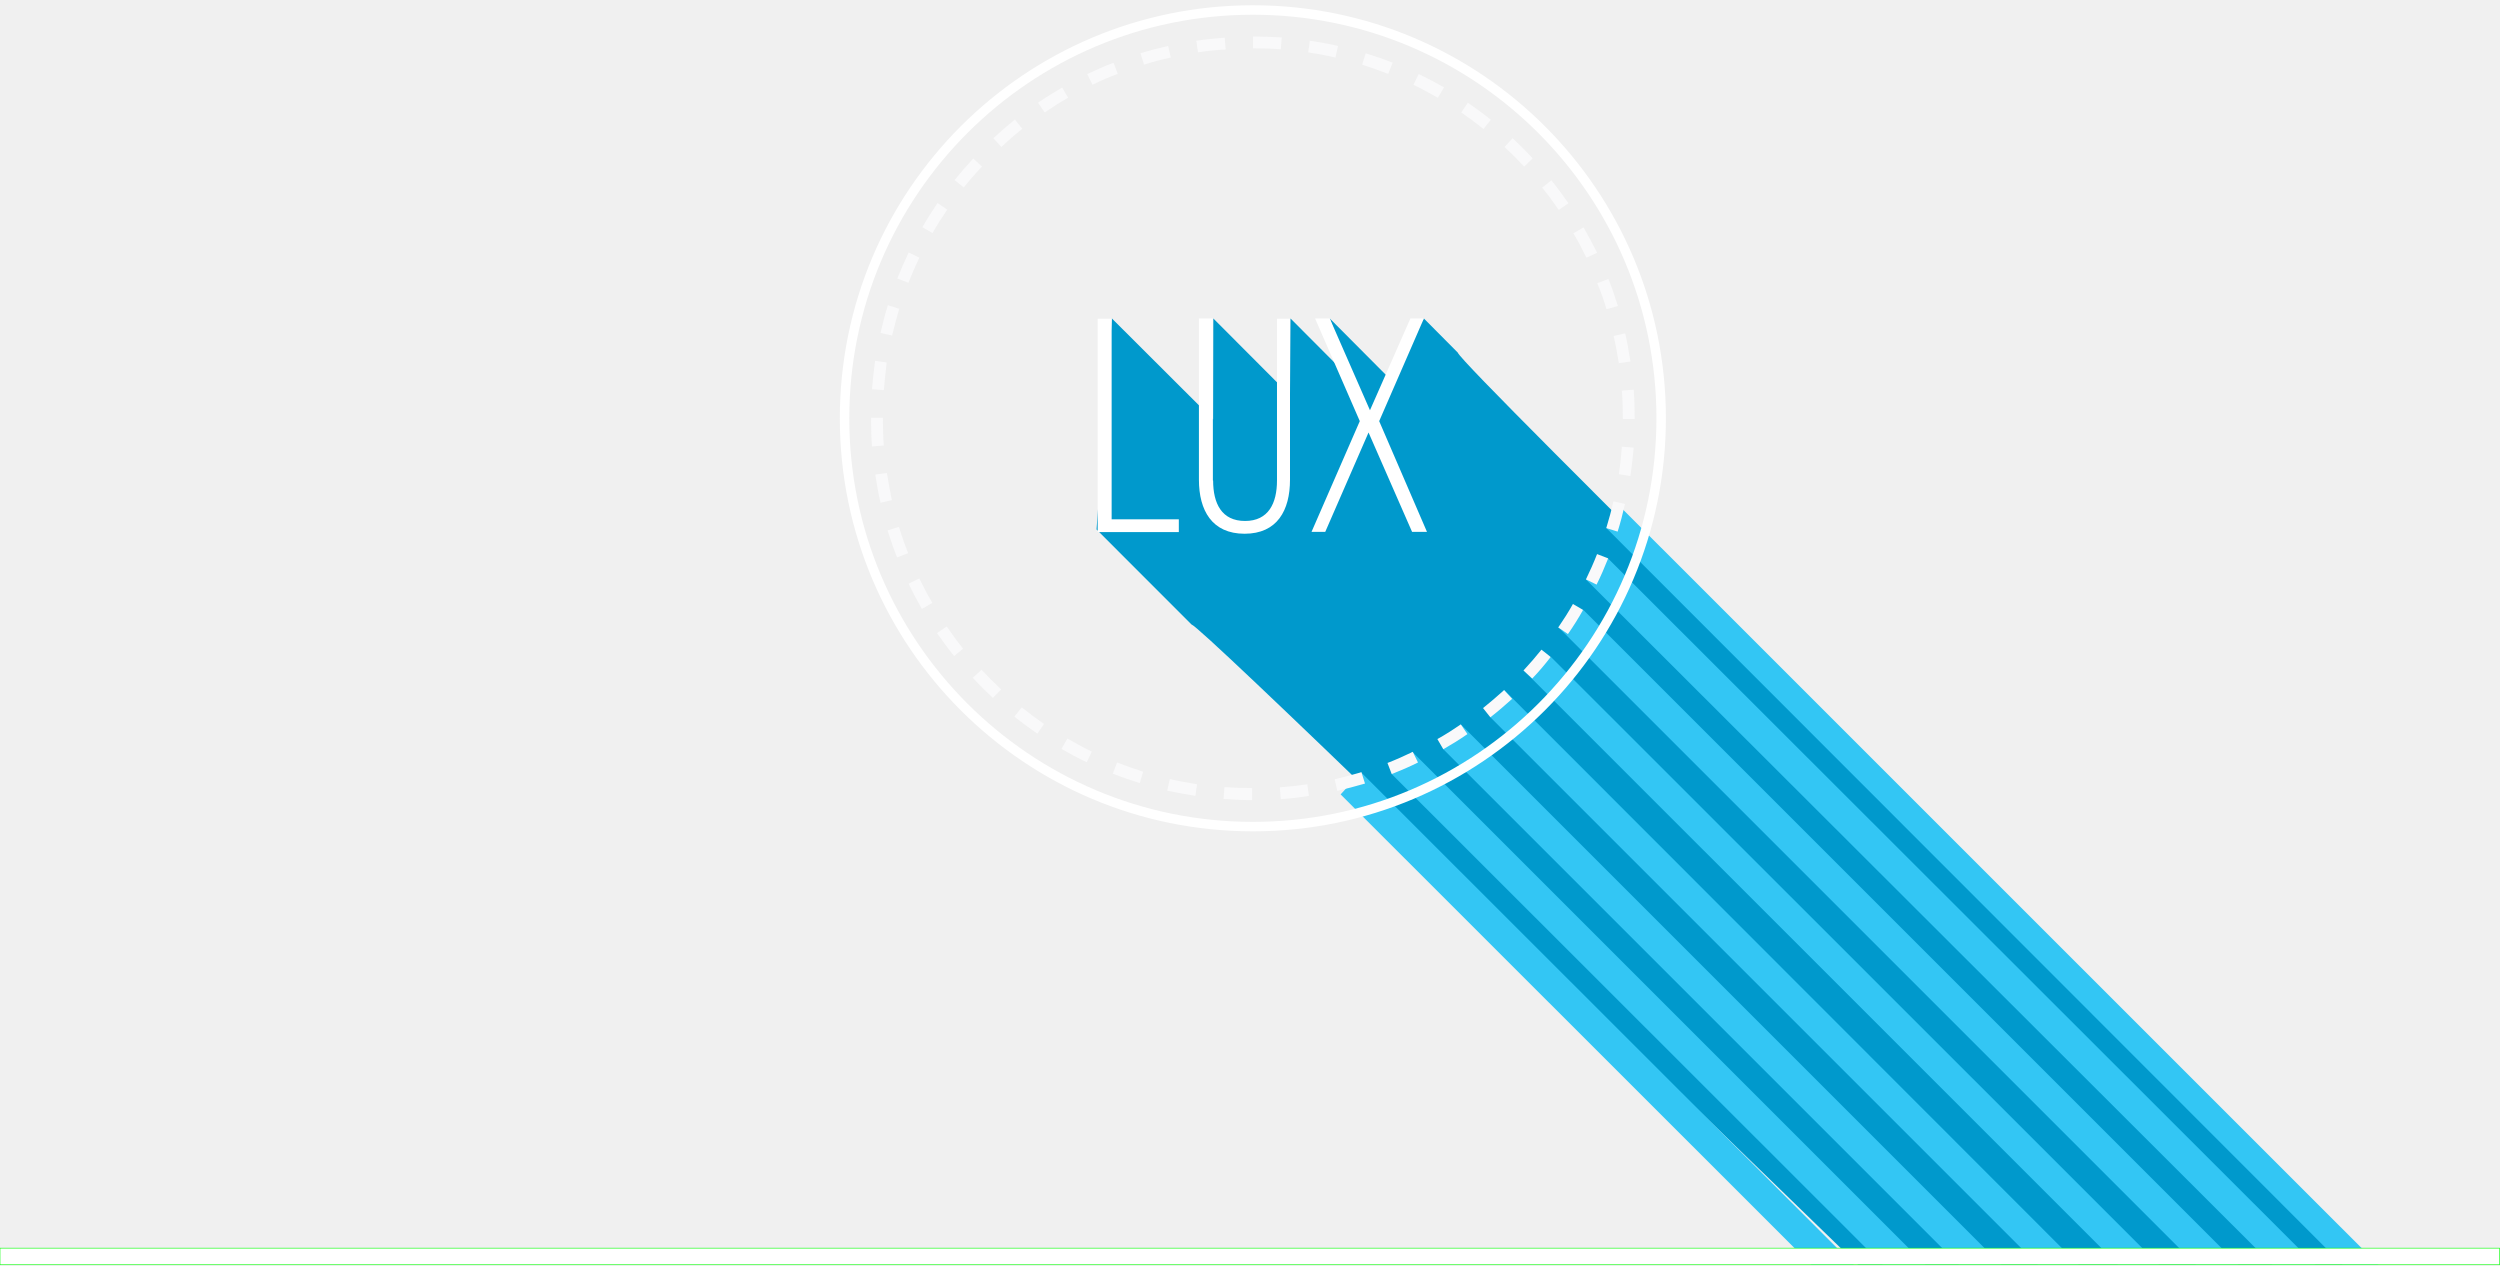
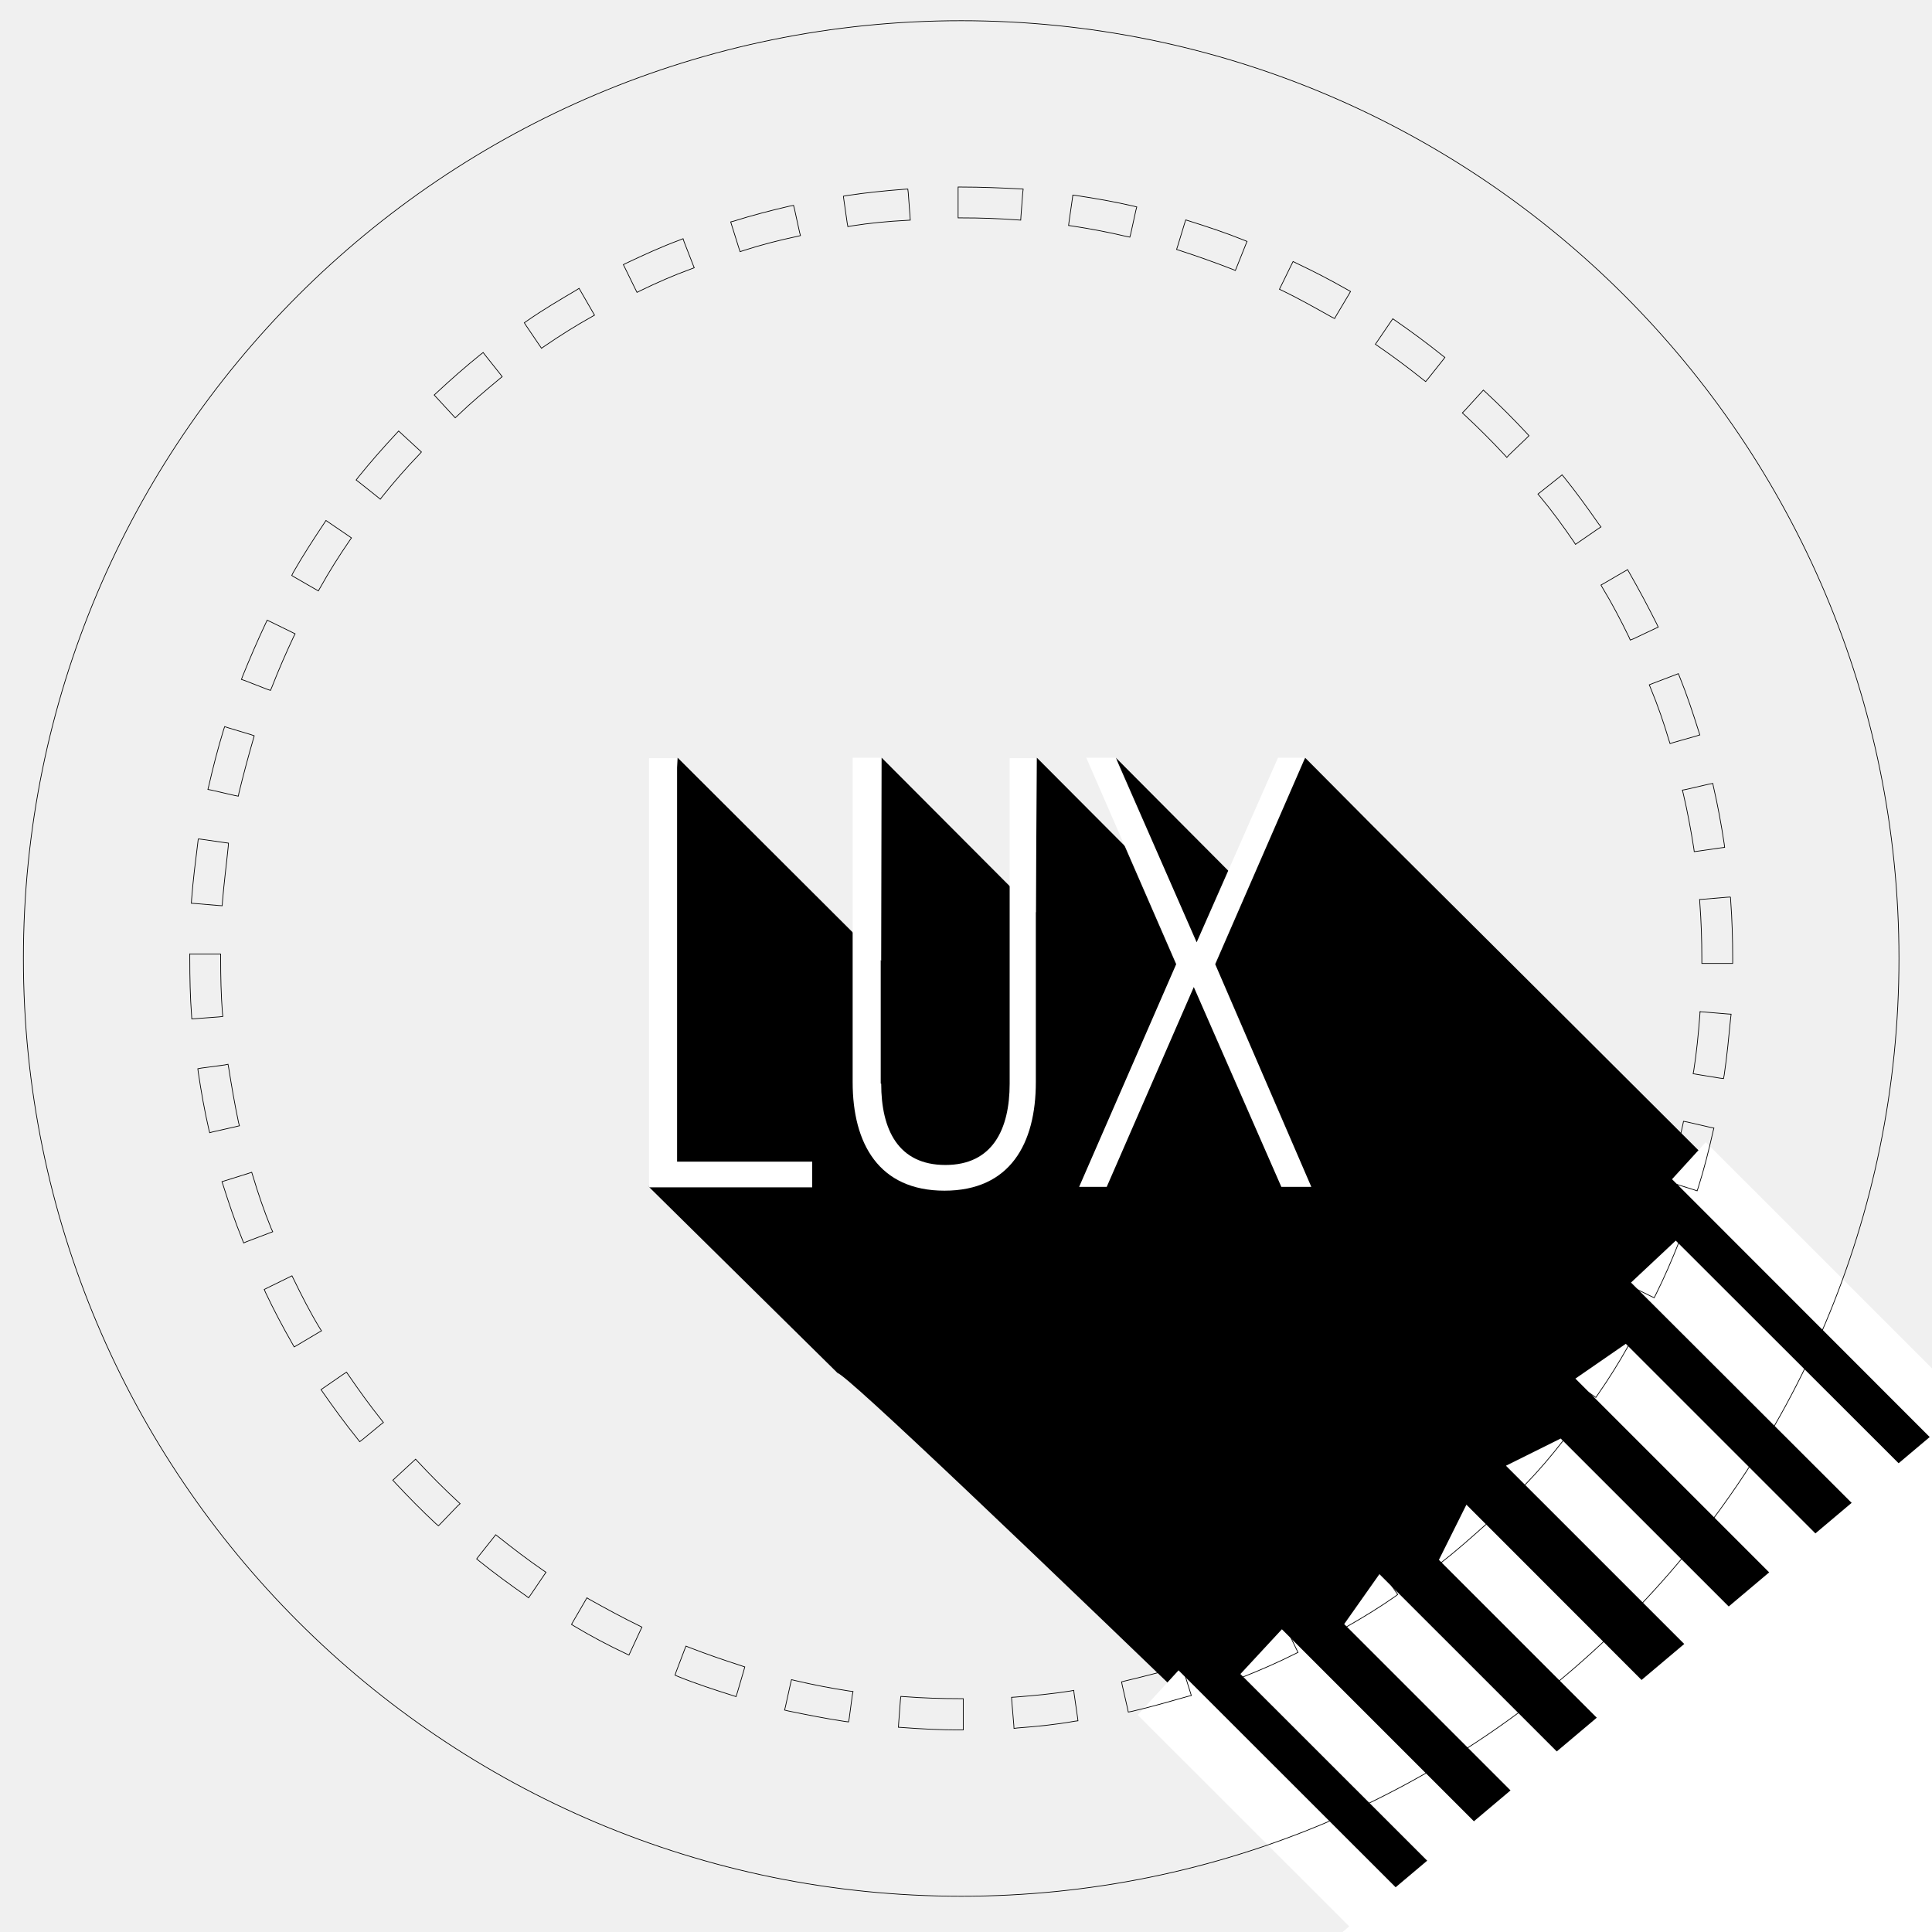
- <svg xmlns="http://www.w3.org/2000/svg" version="1.1" x="0px" y="0px" viewBox="0 0 1056.812 534.75" xml:space="preserve" id="svg2985" width="100%" height="100%">
+ <svg xmlns="http://www.w3.org/2000/svg" version="1.1" x="0px" y="0px" viewBox="0 0 270 270" xml:space="preserve" id="svg2985" width="100%" height="100%">
  <defs id="defs3044" />
  <style type="text/css" id="style2987">
	.st0{fill:#999999;}
	.st1{fill:#CCCCCC;}
	.st2{fill:#5D5E5E;}
	.st3{fill:#333333;}
	.st4{fill:#EE1D3A;}
	.st5{fill:#FFFFFF;}
	.st6{fill:#666766;}
	.st7{fill:none;}
	.st8{fill:#FFFFFF;stroke:#000000;stroke-miterlimit:10;}
	.st9{fill:#33C6F4;}
	.st10{fill:#0099CC;}
	.st11{fill:#47C8F5;}
	.st12{fill:#F7903E;}
	.st13{fill:#B14C26;}
	.st14{fill:#9DCDA3;}
	.st15{fill:#739560;}
	.st16{fill:#A2C5C9;}
	.st17{fill:#62778A;}
	.st18{fill:#D9C480;}
	.st19{fill:#98754B;}
	.st20{fill:#AC5E47;}
	.st21{fill:#7C2A38;}
	.st22{fill:#58612B;}
	.st23{fill:#273E20;}
	.st24{fill:#489A8C;}
	.st25{fill:#237784;}
	.st26{fill:#D5B2AC;}
	.st27{fill:#936776;}
	.st28{fill:#F9F9FA;}
	.st29{fill:none;stroke:#FFFFFF;stroke-width:4;stroke-miterlimit:10;}
	.st30{display:none;}
	.st31{display:inline;}
</style>
-   <g id="Layer_1" transform="translate(-55.09375,-117.875)" />
-   <g id="g3841" transform="translate(-110.3843,-183.1734)">
-     <path style="fill:#0099cc" d="M 470.031 134.625 L 463.531 223.812 L 503.625 263.938 C 508.2 265.33 653.559 406.981 785.5 534.75 L 998.125 534.75 C 859.595 390.461 618.209 155.202 616.219 149.031 L 601.906 134.625 L 593.812 147.219 L 587.812 160.438 L 562.125 134.625 L 571.625 160.812 L 545.531 134.625 L 545.312 167.125 L 512.906 134.625 L 512.812 177.312 L 470.031 134.625 z " transform="translate(110.3843,183.1734)" id="path2995" />
-     <g id="g2997">
+   <g id="Layer_1" transform="translate(-55.09375,-382.625)" />
+   <g id="g3841" transform="translate(-110.3843,-447.923)">
+     <path style="fill:#000000" d="m 205.085,553.813 -3.998,59.996 26.335,25.985 c 3.042,0.926 99.695,95.111 187.426,180.066 l 141.38,0 C 464.116,723.921 305.723,566.866 302.289,563.392 l -9.517,-9.579 -5.382,8.374 -3.99,8.789 -17.08,-17.163 6.317,17.412 -17.35,-17.412 -0.145,21.61 -21.548,-21.61 -0.062,28.383 z" id="path2995" />
+     <g id="g2997" transform="matrix(0.6649272,0,0,0.6649118,-180.8493,342.5054)">
      <path class="st5" d="m 574.4,408.1 v -90.2 h 5.9 v 84.8 h 28.4 v 5.4 h -34.3 z" id="path2999" style="fill:#ffffff" />
      <path class="st5" d="m 623.2,386.3 c 0,9.7 3.6,17.1 13.5,17.1 9.9,0 13.5,-7.5 13.5,-17.1 v -68.4 h 5.5 V 386 c 0,12.9 -5.4,22.8 -19.2,22.8 -13.8,0 -19.3,-9.9 -19.3,-22.8 v -68.2 h 5.9 v 68.5 z" id="path3001" style="fill:#ffffff" />
      <path class="st5" d="m 688.9,366 -18.3,42 h -5.8 l 20.4,-46.8 -18.9,-43.4 h 6.2 l 17,38.8 17.1,-38.8 h 5.7 l -18.9,43.4 20.2,46.8 h -6.3 l -18.4,-42 z" id="path3003" style="fill:#ffffff" />
    </g>
-     <path style="fill:#33c6f4" d="M 575.312 326.438 L 566.719 335.812 L 765.75 534.75 L 783.75 534.75 L 575.312 326.438 z " transform="translate(110.3843,183.1734)" id="polygon3007" />
-     <path style="fill:#33c6f4" d="M 686.125 215.438 L 679.031 223.219 L 990.344 534.75 L 1005.469 534.75 L 686.125 215.438 z " transform="translate(110.3843,183.1734)" id="polygon3009" />
-     <path style="fill:#33c6f4" d="M 597.031 317.812 L 588.312 327.219 L 795.969 534.75 L 813.969 534.75 L 597.031 317.812 z " transform="translate(110.3843,183.1734)" id="polygon3013" />
-     <path style="fill:#33c6f4" d="M 617.531 306.219 L 610.125 316.719 L 828.156 534.75 L 846.062 534.75 L 617.531 306.219 z " transform="translate(110.3843,183.1734)" id="polygon3015" />
-     <path style="fill:#33c6f4" d="M 635.812 291.625 L 630.031 303.219 L 861.562 534.75 L 878.75 534.75 L 635.812 291.625 z " transform="translate(110.3843,183.1734)" id="polygon3017" />
-     <path style="fill:#33c6f4" d="M 655.625 277.719 L 644.125 283.438 L 895.469 534.75 L 912.75 534.75 L 655.625 277.719 z " transform="translate(110.3843,183.1734)" id="polygon3019" />
-     <path style="fill:#33c6f4" d="M 669.312 257.812 L 658.719 265.125 L 928.344 534.75 L 946.25 534.75 L 669.312 257.812 z " transform="translate(110.3843,183.1734)" id="polygon3021" />
-     <path style="fill:#33c6f4" d="M 679.812 236.125 L 670.406 244.938 L 960.656 534.75 L 978.75 534.75 L 679.812 236.125 z " transform="translate(110.3843,183.1734)" id="polygon3023" />
-     <g id="g3025">
-       <path class="st28" d="m 639.7,521.4 c -4,0 -8.1,-0.2 -12.1,-0.5 l 0.4,-5 c 3.9,0.3 7.8,0.4 11.7,0.4 l 0,5.1 z m 12.1,-0.4 -0.4,-5 c 3.9,-0.3 7.8,-0.7 11.6,-1.3 l 0.7,4.9 c -3.9,0.7 -7.9,1.1 -11.9,1.4 z m -36.1,-1.4 c -4,-0.6 -8,-1.4 -11.9,-2.2 l 1.1,-4.9 c 3.8,0.9 7.6,1.6 11.5,2.2 l -0.7,4.9 z m 60,-2.1 -1.1,-4.9 c 3.8,-0.9 7.6,-1.9 11.3,-3 l 1.5,4.8 c -3.9,1.1 -7.8,2.2 -11.7,3.1 z m -83.5,-3.3 c -3.8,-1.2 -7.7,-2.5 -11.4,-4 l 1.8,-4.7 c 3.6,1.4 7.3,2.7 11,3.9 l -1.4,4.8 z m 106.5,-3.8 -1.8,-4.7 c 3.6,-1.4 7.2,-3 10.7,-4.7 l 2.2,4.5 c -3.6,1.8 -7.3,3.4 -11.1,4.9 z m -128.9,-5 c -3.6,-1.7 -7.2,-3.6 -10.7,-5.7 l 2.5,-4.3 c 3.4,1.9 6.8,3.8 10.3,5.5 l -2.1,4.5 z m 150.7,-5.5 -2.5,-4.3 c 3.4,-1.9 6.7,-4 9.9,-6.2 l 2.8,4.1 c -3.3,2.3 -6.7,4.4 -10.2,6.4 z m -171.6,-6.6 c -3.3,-2.3 -6.6,-4.7 -9.7,-7.2 l 3.1,-3.9 c 3,2.4 6.2,4.8 9.4,7 l -2.8,4.1 z m 191.5,-6.9 -3.1,-3.9 c 3,-2.4 6,-5 8.9,-7.6 l 3.4,3.7 c -2.9,2.6 -6,5.3 -9.2,7.8 z m -210.3,-8.2 c -2.9,-2.7 -5.8,-5.6 -8.5,-8.5 l 3.7,-3.4 c 2.6,2.8 5.4,5.6 8.3,8.3 l -3.5,3.6 z m 228,-8.2 -3.7,-3.4 c 2.6,-2.8 5.2,-5.8 7.6,-8.8 l 3.9,3.1 c -2.4,3.1 -5,6.2 -7.8,9.1 z m -244.4,-9.5 c -2.5,-3.1 -4.9,-6.4 -7.2,-9.7 l 4.1,-2.8 c 2.2,3.2 4.5,6.4 6.9,9.4 l -3.8,3.1 z m 259.5,-9.3 -4.1,-2.8 c 2.2,-3.2 4.3,-6.5 6.2,-9.9 l 4.3,2.5 c -1.9,3.4 -4.1,6.9 -6.4,10.2 z M 500.1,440.6 c -2,-3.5 -3.9,-7.1 -5.6,-10.7 l 4.5,-2.2 c 1.7,3.5 3.5,7 5.5,10.3 l -4.4,2.6 z m 285.2,-10.3 -4.5,-2.2 c 1.7,-3.5 3.3,-7.1 4.7,-10.7 l 4.7,1.8 c -1.5,3.8 -3.1,7.5 -4.9,11.1 z M 489.6,418.8 c -1.5,-3.7 -2.8,-7.6 -4,-11.4 l 4.8,-1.5 c 1.1,3.7 2.4,7.4 3.9,11.1 l -4.7,1.8 z m 304.6,-10.9 -4.8,-1.5 c 1.1,-3.7 2.2,-7.5 3,-11.3 l 4.9,1.1 c -0.9,4 -1.9,7.9 -3.1,11.7 z M 482.6,395.7 c -0.9,-3.9 -1.6,-7.9 -2.2,-11.9 l 4.9,-0.7 c 0.6,3.8 1.3,7.7 2.1,11.5 l -4.8,1.1 z m 317,-11.3 -4.9,-0.8 c 0.6,-3.8 1,-7.7 1.3,-11.6 l 5,0.4 c -0.4,4 -0.8,8 -1.4,12 z M 479,371.9 C 478.7,368 478.6,364 478.6,360 v -0.2 h 5 v 0.2 c 0,3.8 0.1,7.7 0.4,11.5 l -5,0.4 z m 322.4,-11.6 h -5 l 0,-0.3 c 0,-3.9 -0.1,-7.8 -0.4,-11.7 l 5,-0.4 c 0.3,4 0.4,8 0.4,12.1 l 0,0.3 z M 484,348.1 l -5,-0.4 c 0.3,-4 0.8,-8 1.3,-12 l 4.9,0.7 c -0.4,4 -0.9,7.9 -1.2,11.7 z m 310.7,-11.4 c -0.6,-3.8 -1.3,-7.7 -2.2,-11.5 l 4.9,-1.1 c 0.9,3.9 1.6,7.9 2.2,11.9 l -4.9,0.7 z M 487.5,325 l -4.9,-1.1 c 0.9,-3.9 1.9,-7.8 3.1,-11.7 l 4.8,1.5 c -1.1,3.8 -2.1,7.6 -3,11.3 z m 302,-11.1 c -1.1,-3.7 -2.4,-7.4 -3.9,-11 l 4.7,-1.8 c 1.5,3.7 2.8,7.6 4,11.4 l -4.8,1.4 z m -295.1,-11.2 -4.7,-1.8 c 1.5,-3.7 3.1,-7.4 4.8,-11 l 4.5,2.2 c -1.6,3.4 -3.2,7 -4.6,10.6 z M 781,292.1 c -1.7,-3.5 -3.5,-7 -5.5,-10.3 l 4.3,-2.5 c 2,3.5 3.9,7.1 5.7,10.7 l -4.5,2.1 z m -276.4,-10.4 -4.3,-2.5 c 2,-3.5 4.2,-6.9 6.4,-10.2 l 4.1,2.8 c -2.2,3.2 -4.3,6.5 -6.2,9.9 z m 264.7,-9.8 c -2.2,-3.2 -4.5,-6.4 -7,-9.4 l 3.9,-3.1 c 2.5,3.1 4.9,6.4 7.2,9.7 l -4.1,2.8 z m -251.5,-9.5 -3.9,-3.1 c 2.5,-3.1 5.2,-6.2 7.9,-9.1 l 3.7,3.4 c -2.7,2.8 -5.3,5.8 -7.7,8.8 z m 236.9,-8.8 c -2.6,-2.8 -5.4,-5.6 -8.3,-8.3 l 3.4,-3.7 c 2.9,2.7 5.8,5.6 8.5,8.5 l -3.6,3.5 z m -221,-8.3 -3.4,-3.7 c 2.9,-2.7 6,-5.4 9.1,-7.9 l 3.1,3.9 c -3,2.5 -6,5 -8.8,7.7 z m 203.8,-7.6 c -3,-2.4 -6.2,-4.8 -9.4,-7 l 2.8,-4.1 c 3.3,2.3 6.6,4.7 9.7,7.2 l -3.1,3.9 z m -185.5,-7 -2.8,-4.1 c 3.3,-2.3 6.8,-4.4 10.2,-6.4 l 2.5,4.3 c -3.4,1.9 -6.7,4 -9.9,6.2 z m 166.2,-6.2 c -3.4,-1.9 -6.8,-3.8 -10.3,-5.5 l 2.2,-4.5 c 3.6,1.7 7.2,3.6 10.7,5.6 l -2.6,4.4 z m -146,-5.5 -2.2,-4.5 c 3.6,-1.7 7.3,-3.4 11.1,-4.8 l 1.8,4.7 c -3.6,1.3 -7.2,2.9 -10.7,4.6 z m 125,-4.6 c -3.6,-1.4 -7.3,-2.7 -11,-3.9 l 1.5,-4.8 c 3.8,1.2 7.7,2.5 11.4,4 l -1.9,4.7 z m -103.2,-3.9 -1.5,-4.8 c 3.8,-1.2 7.8,-2.2 11.7,-3.1 l 1.1,4.9 c -3.8,0.8 -7.6,1.8 -11.3,3 z m 80.9,-3 c -3.8,-0.9 -7.6,-1.6 -11.5,-2.2 l 0.7,-4.9 c 4,0.6 8,1.3 11.9,2.2 l -1.1,4.9 z m -58.1,-2.2 -0.7,-4.9 c 4,-0.6 8,-1 12,-1.3 l 0.4,5 c -4,0.2 -7.9,0.6 -11.7,1.2 z m 35,-1.3 c -3.9,-0.3 -7.8,-0.4 -11.7,-0.4 l 0,-5 c 4,0 8.1,0.2 12.1,0.4 l -0.4,5 z" id="path3027" style="fill:#f9f9fa" />
-     </g>
-     <g id="g3029">
-       <g id="g3031">
-         <path class="st9" d="m 780.5,483.1 c 3.2,0 3.2,-5 0,-5 -3.2,0 -3.2,5 0,5 l 0,0 z" id="path3033" style="fill:#33c6f4" />
-       </g>
-     </g>
-     <circle class="st29" cx="640" cy="360" r="172.6" id="circle3035" style="fill:none;stroke:#ffffff;stroke-width:4;stroke-miterlimit:10" d="m 812.6,360 c 0,95.324 -77.276,172.6 -172.6,172.6 -95.324,0 -172.6,-77.276 -172.6,-172.6 0,-95.324 77.276,-172.6 172.6,-172.6 95.324,0 172.6,77.276 172.6,172.6 z" />
-     <rect style="fill:#ffffff;fill-opacity:1;stroke:#00ff00;stroke-width:0.25;stroke-linecap:butt;stroke-linejoin:miter;stroke-miterlimit:4;stroke-opacity:1;stroke-dasharray:none" id="rect4023" width="1056.651" height="7.015" x="0" y="527.623" transform="translate(110.3843,183.1734)" />
+     <path style="fill:#ffffff" d="m 275.089,681.352 -5.714,6.234 132.341,132.276 11.969,0 -138.596,-138.509 z" id="polygon3007" />
+     <path style="fill:#ffffff" d="m 348.771,607.546 -4.717,5.174 207,207.141 10.057,0 -212.34,-212.315 z" id="polygon3009" />
+     <path style="fill:#ffffff" d="m 289.531,675.617 -5.797,6.254 138.076,137.99 11.969,0 L 289.531,675.617 z" id="polygon3013" />
+     <path style="fill:#ffffff" d="m 303.162,667.908 -4.925,6.982 144.975,144.972 11.906,0 -151.957,-151.953 z" id="polygon3015" />
+     <path style="fill:#ffffff" d="m 315.317,658.204 -3.844,7.709 153.951,153.948 11.428,0 -161.536,-161.657 z" id="polygon3017" />
+     <path style="fill:#ffffff" d="m 328.491,648.958 -7.647,3.802 167.125,167.101 11.491,0 -170.969,-170.903 z" id="polygon3019" />
+     <path style="fill:#ffffff" d="m 337.592,635.722 -7.044,4.862 179.281,179.277 11.906,0 L 337.592,635.722 z" id="polygon3021" />
+     <path style="fill:#ffffff" d="m 344.574,621.302 -6.254,5.86 192.995,192.7 12.031,0 -198.772,-198.559 z" id="polygon3023" />
+     <path style="fill:none;stroke:#000000;stroke-width:0.15;stroke-linecap:square;stroke-linejoin:miter;stroke-miterlimit:4;stroke-opacity:1;stroke-dasharray:none;stroke-dashoffset:10" id="path3786" d="m 712.229,131.421 a 197.099,197.099 0 1 1 -394.198,0 197.099,197.099 0 1 1 394.198,0 z" transform="matrix(0.6649272,0,0,0.6649118,-97.81251,494.4886)" />
+     <path style="font-size:medium;font-style:normal;font-variant:normal;font-weight:normal;font-stretch:normal;text-indent:0;text-align:start;text-decoration:none;line-height:normal;letter-spacing:normal;word-spacing:normal;text-transform:none;direction:ltr;block-progression:tb;writing-mode:lr-tb;text-anchor:start;baseline-shift:baseline;color:#000000;fill:none;stroke:#000000;stroke-width:0.1;stroke-miterlimit:4;stroke-opacity:1;stroke-dasharray:none;marker:none;visibility:visible;display:inline;overflow:visible;enable-background:accumulate;font-family:Sans;-inkscape-font-specification:Sans" d="m 244.281,474.062 0,0.5 0,3.312 0,0.5 0.5,0 c 2.585,0 5.174,0.083 7.75,0.281 l 0.5,0.031 0.031,-0.5 0.25,-3.312 0.062,-0.531 -0.531,-0.031 c -2.66,-0.133 -5.386,-0.25 -8.062,-0.25 l -0.5,0 z m -7.031,0.281 -0.5,0.031 c -2.668,0.2 -5.324,0.474 -8,0.875 l -0.5,0.094 0.062,0.469 0.469,3.281 0.094,0.5 0.5,-0.094 c 2.508,-0.396 5.076,-0.649 7.719,-0.781 l 0.5,-0.031 -0.031,-0.5 -0.25,-3.344 z m 23.062,0.844 -0.062,0.5 -0.469,3.25 -0.062,0.5 0.469,0.062 c 2.584,0.397 5.114,0.874 7.625,1.469 l 0.469,0.094 0.125,-0.469 0.719,-3.281 0.125,-0.469 -0.5,-0.125 c -2.611,-0.602 -5.27,-1.069 -7.938,-1.469 l -0.5,-0.062 z m -39.031,1.438 -0.5,0.094 c -2.599,0.6 -5.266,1.29 -7.812,2.094 l -0.469,0.125 0.156,0.5 1,3.188 0.156,0.469 0.469,-0.156 c 2.442,-0.792 4.958,-1.44 7.469,-1.969 l 0.5,-0.125 -0.125,-0.469 -0.719,-3.281 -0.125,-0.469 z m 54.812,2.031 -0.156,0.469 -0.969,3.188 -0.156,0.469 0.469,0.156 c 2.452,0.795 4.898,1.667 7.281,2.594 l 0.469,0.188 0.188,-0.469 1.25,-3.125 0.188,-0.469 -0.469,-0.188 c -2.48,-1.006 -5.062,-1.857 -7.594,-2.656 z m -70.25,2.625 -0.469,0.188 c -2.551,0.94 -5.041,2.087 -7.438,3.219 l -0.438,0.219 0.219,0.438 1.469,3 0.219,0.438 0.438,-0.219 c 2.317,-1.125 4.692,-2.175 7.062,-3.031 l 0.5,-0.188 -0.188,-0.469 L 206,481.75 z m 85.25,3.188 -0.219,0.438 -1.469,3 -0.219,0.438 0.469,0.219 c 2.31,1.122 4.552,2.393 6.812,3.656 l 0.438,0.219 0.219,-0.406 1.75,-2.938 0.25,-0.438 -0.438,-0.25 c -2.337,-1.335 -4.749,-2.582 -7.156,-3.719 z m -99.781,3.75 -0.438,0.281 c -2.263,1.331 -4.599,2.708 -6.812,4.25 l -0.406,0.281 0.281,0.438 1.844,2.719 0.281,0.406 0.406,-0.281 c 2.118,-1.456 4.318,-2.84 6.562,-4.094 l 0.438,-0.25 -0.25,-0.438 -1.656,-2.875 z m 113.719,4.25 -0.281,0.406 -1.875,2.75 -0.281,0.406 L 303,496.312 c 2.116,1.455 4.232,3.036 6.219,4.625 l 0.406,0.312 0.312,-0.375 2.062,-2.594 0.312,-0.406 -0.406,-0.312 c -2.075,-1.673 -4.269,-3.279 -6.469,-4.812 z M 177.906,497.188 177.5,497.5 c -2.071,1.67 -4.126,3.478 -6.062,5.281 l -0.375,0.344 0.344,0.375 2.25,2.438 0.344,0.375 0.375,-0.344 c 1.844,-1.778 3.818,-3.431 5.812,-5.094 l 0.375,-0.312 -0.281,-0.375 -2.062,-2.594 z m 139.781,5.25 -0.344,0.375 -2.25,2.469 -0.344,0.344 0.375,0.344 c 1.92,1.787 3.78,3.648 5.5,5.5 l 0.344,0.375 0.344,-0.375 2.406,-2.312 0.344,-0.344 -0.312,-0.344 c -1.804,-1.937 -3.75,-3.884 -5.688,-5.688 z m -151.594,5.719 -0.344,0.375 c -1.803,1.937 -3.611,3.991 -5.281,6.062 l -0.312,0.406 0.406,0.312 2.594,2.062 0.375,0.312 0.312,-0.406 c 1.587,-1.984 3.311,-3.964 5.094,-5.812 l 0.344,-0.375 -0.375,-0.344 -2.438,-2.25 z m 162.594,6.125 -0.375,0.312 -2.594,2.062 -0.406,0.312 0.344,0.406 c 1.647,1.976 3.166,4.066 4.625,6.188 l 0.281,0.438 0.406,-0.281 2.719,-1.875 0.438,-0.281 -0.312,-0.406 c -1.533,-2.2 -3.139,-4.426 -4.812,-6.5 z m -172.75,6.375 -0.281,0.438 c -1.465,2.198 -2.942,4.469 -4.281,6.812 l -0.219,0.438 0.406,0.25 2.875,1.656 0.438,0.25 0.25,-0.438 c 1.254,-2.244 2.638,-4.445 4.094,-6.562 l 0.281,-0.406 -0.406,-0.281 -2.75,-1.875 z m 181.906,6.875 -0.438,0.25 -2.844,1.656 -0.438,0.25 0.25,0.438 c 1.318,2.174 2.529,4.492 3.656,6.812 l 0.188,0.438 0.469,-0.188 2.969,-1.406 0.469,-0.219 -0.219,-0.469 c -1.2,-2.4 -2.477,-4.788 -3.812,-7.125 z m -190.125,7.062 -0.219,0.469 c -1.135,2.404 -2.187,4.845 -3.188,7.312 l -0.188,0.5 0.469,0.156 3.125,1.219 0.469,0.156 0.188,-0.438 c 0.925,-2.379 1.971,-4.777 3.031,-7.031 l 0.219,-0.438 -0.438,-0.219 -3,-1.469 z m 197.219,7.469 -0.469,0.188 -3.125,1.188 -0.469,0.188 0.188,0.469 c 0.99,2.376 1.836,4.837 2.562,7.281 l 0.156,0.469 0.469,-0.156 3.188,-0.906 0.5,-0.156 -0.156,-0.5 c -0.8,-2.532 -1.651,-5.113 -2.656,-7.594 z m -203.156,7.406 -0.156,0.469 c -0.803,2.608 -1.462,5.211 -2.062,7.812 l -0.125,0.5 0.5,0.094 3.25,0.75 0.5,0.094 0.094,-0.469 c 0.597,-2.454 1.271,-4.981 2,-7.5 l 0.125,-0.469 -0.438,-0.156 -3.219,-0.969 -0.469,-0.156 z m 207.969,7.938 -0.5,0.094 -3.25,0.75 -0.5,0.094 0.125,0.5 c 0.594,2.509 1.071,5.105 1.469,7.625 l 0.062,0.469 0.5,-0.062 3.25,-0.469 0.5,-0.062 -0.062,-0.5 c -0.4,-2.668 -0.897,-5.358 -1.5,-7.969 l -0.094,-0.469 z m -211.656,7.75 -0.062,0.5 c -0.332,2.66 -0.674,5.324 -0.875,8 l -0.031,0.5 0.5,0.031 3.312,0.281 0.5,0.031 0.031,-0.5 c 0.198,-2.51 0.546,-5.113 0.812,-7.781 l 0.031,-0.469 -0.469,-0.062 -3.25,-0.469 -0.5,-0.062 z m 214.125,8.125 -0.5,0.031 -3.312,0.281 -0.5,0.031 0.031,0.5 c 0.198,2.576 0.281,5.165 0.281,7.75 l 0,0.188 0,0.5 0.5,0 3.312,0 0.5,0 0,-0.5 0,-0.188 c 0,-2.734 -0.081,-5.418 -0.281,-8.094 l -0.031,-0.5 z m -215.312,7.969 0,0.5 0,0.125 c 0,2.668 0.049,5.327 0.25,7.938 l 0.031,0.5 0.5,-0.031 3.344,-0.25 0.5,-0.062 -0.062,-0.5 c -0.198,-2.509 -0.25,-5.076 -0.25,-7.594 l 0,-0.125 0,-0.5 -0.5,0 -3.312,0 -0.5,0 z m 211.062,8.062 -0.031,0.5 c -0.199,2.585 -0.448,5.179 -0.844,7.688 l -0.094,0.469 0.5,0.094 3.25,0.531 0.5,0.062 0.094,-0.5 c 0.401,-2.676 0.64,-5.34 0.906,-8 l 0.062,-0.5 -0.5,-0.031 -3.344,-0.281 -0.5,-0.031 z m -205.719,7.344 -0.469,0.094 -3.25,0.438 -0.5,0.094 0.062,0.5 c 0.4,2.668 0.866,5.327 1.469,7.938 l 0.125,0.5 0.469,-0.125 3.188,-0.719 0.5,-0.125 -0.125,-0.469 c -0.53,-2.517 -0.977,-5.105 -1.375,-7.625 l -0.094,-0.5 z m 203.406,7.969 -0.094,0.469 c -0.527,2.502 -1.269,5.042 -2,7.5 l -0.125,0.469 0.469,0.125 3.188,1 0.469,0.156 0.156,-0.469 c 0.803,-2.544 1.462,-5.143 2.062,-7.812 l 0.125,-0.5 -0.5,-0.094 -3.25,-0.75 -0.5,-0.094 z m -200.094,7.125 -0.469,0.156 -3.188,1 -0.5,0.156 0.156,0.469 c 0.8,2.532 1.682,5.145 2.688,7.625 l 0.188,0.469 0.438,-0.188 3.125,-1.188 0.5,-0.188 -0.219,-0.469 c -0.992,-2.446 -1.836,-4.899 -2.562,-7.344 z m 195.625,7.656 -0.188,0.438 c -0.925,2.379 -2,4.777 -3.125,7.094 l -0.219,0.438 0.469,0.219 2.969,1.469 0.469,0.219 0.219,-0.438 c 1.205,-2.41 2.28,-4.901 3.281,-7.438 l 0.156,-0.469 -0.469,-0.156 -3.125,-1.219 z m -190,6.812 -0.438,0.219 -3,1.469 -0.438,0.219 0.188,0.438 c 1.137,2.407 2.415,4.819 3.75,7.156 l 0.25,0.438 0.438,-0.25 2.938,-1.75 0.438,-0.25 -0.281,-0.438 c -1.318,-2.174 -2.498,-4.492 -3.625,-6.812 z M 334.5,633.375 l -0.25,0.438 c -1.254,2.244 -2.638,4.445 -4.094,6.562 l -0.312,0.406 0.438,0.281 2.719,1.875 0.406,0.281 0.281,-0.406 c 1.539,-2.208 3.009,-4.567 4.281,-6.844 l 0.25,-0.438 -0.438,-0.219 -2.844,-1.688 z m -175.688,6.312 -0.438,0.281 -2.719,1.875 -0.406,0.281 0.281,0.406 c 1.533,2.2 3.139,4.394 4.812,6.469 l 0.312,0.406 0.406,-0.312 2.5,-2.062 0.406,-0.312 -0.312,-0.406 c -1.585,-1.981 -3.104,-4.097 -4.562,-6.219 z m 166.938,6.5 -0.312,0.406 c -1.587,1.984 -3.311,3.959 -5.031,5.812 l -0.344,0.375 0.375,0.344 2.469,2.25 0.344,0.344 0.344,-0.375 c 1.878,-1.945 3.615,-3.991 5.219,-6.062 l 0.312,-0.406 -0.375,-0.312 -2.594,-2.062 z m -157.281,5.656 -0.375,0.344 -2.438,2.25 -0.375,0.344 0.344,0.375 c 1.804,1.937 3.719,3.884 5.656,5.688 l 0.375,0.312 0.344,-0.344 2.312,-2.406 0.375,-0.344 -0.375,-0.344 c -1.92,-1.787 -3.78,-3.648 -5.5,-5.5 z M 315.375,657.562 315,657.906 c -1.924,1.725 -3.922,3.444 -5.906,5.031 l -0.375,0.312 0.312,0.375 2.062,2.594 0.281,0.406 0.406,-0.312 c 2.142,-1.673 4.193,-3.487 6.125,-5.219 l 0.406,-0.344 -0.344,-0.344 -2.281,-2.469 z m -135.719,4.844 -0.312,0.406 -2.062,2.594 -0.281,0.375 0.375,0.312 c 2.075,1.673 4.269,3.279 6.469,4.812 l 0.406,0.312 0.312,-0.438 1.844,-2.719 0.281,-0.406 -0.406,-0.281 c -2.116,-1.455 -4.232,-3.067 -6.219,-4.656 z m 123.625,4.812 L 302.875,667.5 c -2.118,1.456 -4.287,2.84 -6.531,4.094 l -0.469,0.25 0.281,0.438 1.656,2.875 0.25,0.406 0.438,-0.25 c 2.337,-1.335 4.603,-2.71 6.812,-4.25 l 0.406,-0.312 -0.281,-0.406 -1.875,-2.719 z m -110.875,4 -0.25,0.438 L 190.5,674.5 l -0.25,0.438 0.406,0.25 c 2.343,1.406 4.749,2.676 7.156,3.812 l 0.469,0.219 0.219,-0.469 1.375,-2.969 0.219,-0.469 -0.438,-0.219 c -2.31,-1.122 -4.583,-2.362 -6.844,-3.625 z m 97.5,3.75 -0.469,0.219 c -2.317,1.125 -4.684,2.169 -7.062,3.094 l -0.469,0.188 0.188,0.469 1.188,3.125 0.188,0.469 0.469,-0.188 c 2.537,-1.001 4.996,-2.076 7.406,-3.281 l 0.438,-0.219 -0.219,-0.438 -1.438,-3 z m -83.656,3 -0.188,0.469 -1.188,3.125 -0.156,0.469 0.438,0.188 c 2.48,1.006 5.093,1.857 7.625,2.656 l 0.469,0.156 0.156,-0.5 0.938,-3.188 0.125,-0.469 L 214,680.719 c -2.452,-0.795 -4.898,-1.636 -7.281,-2.562 z m 69.312,2.75 -0.469,0.156 c -2.45,0.728 -4.981,1.372 -7.5,1.969 l -0.469,0.125 0.094,0.469 0.75,3.281 0.094,0.469 0.5,-0.094 c 2.609,-0.602 5.219,-1.362 7.812,-2.094 l 0.5,-0.125 -0.156,-0.5 -1,-3.188 -0.156,-0.469 z m -54.562,1.938 -0.125,0.5 -0.719,3.25 -0.125,0.5 0.5,0.125 c 2.595,0.532 5.262,1.067 7.938,1.469 l 0.5,0.062 0.094,-0.5 0.438,-3.25 0.094,-0.5 -0.5,-0.062 c -2.584,-0.397 -5.083,-0.874 -7.594,-1.469 l -0.5,-0.125 z m 39.438,1.5 -0.5,0.094 c -2.508,0.396 -5.103,0.645 -7.688,0.844 l -0.5,0.031 0.031,0.5 0.281,3.344 0.031,0.5 0.5,-0.062 c 2.668,-0.2 5.35,-0.467 7.969,-0.938 l 0.469,-0.062 -0.062,-0.5 -0.469,-3.25 -0.062,-0.5 z M 236.281,685 l -0.062,0.5 -0.25,3.312 -0.031,0.5 0.5,0.031 c 2.669,0.2 5.386,0.344 8.062,0.344 l 0.5,0 0,-0.5 0,-3.375 0,-0.5 -0.5,0 c -2.585,0 -5.142,-0.083 -7.719,-0.281 l -0.5,-0.031 z" id="path3790" />
+     <rect style="fill:#ffffff;stroke:none" id="rect3792" width="343.761" height="248.557" x="-361.959" y="741.422" transform="matrix(0.7645667,-0.6445447,0.6705143,0.7418966,0,0)" />
  </g>
-   <g id="Layer_2" class="st30" style="display:none" transform="translate(-55.09375,-117.875)" />
+   <g id="Layer_2" class="st30" style="display:none" transform="translate(-55.09375,-382.625)" />
</svg>
